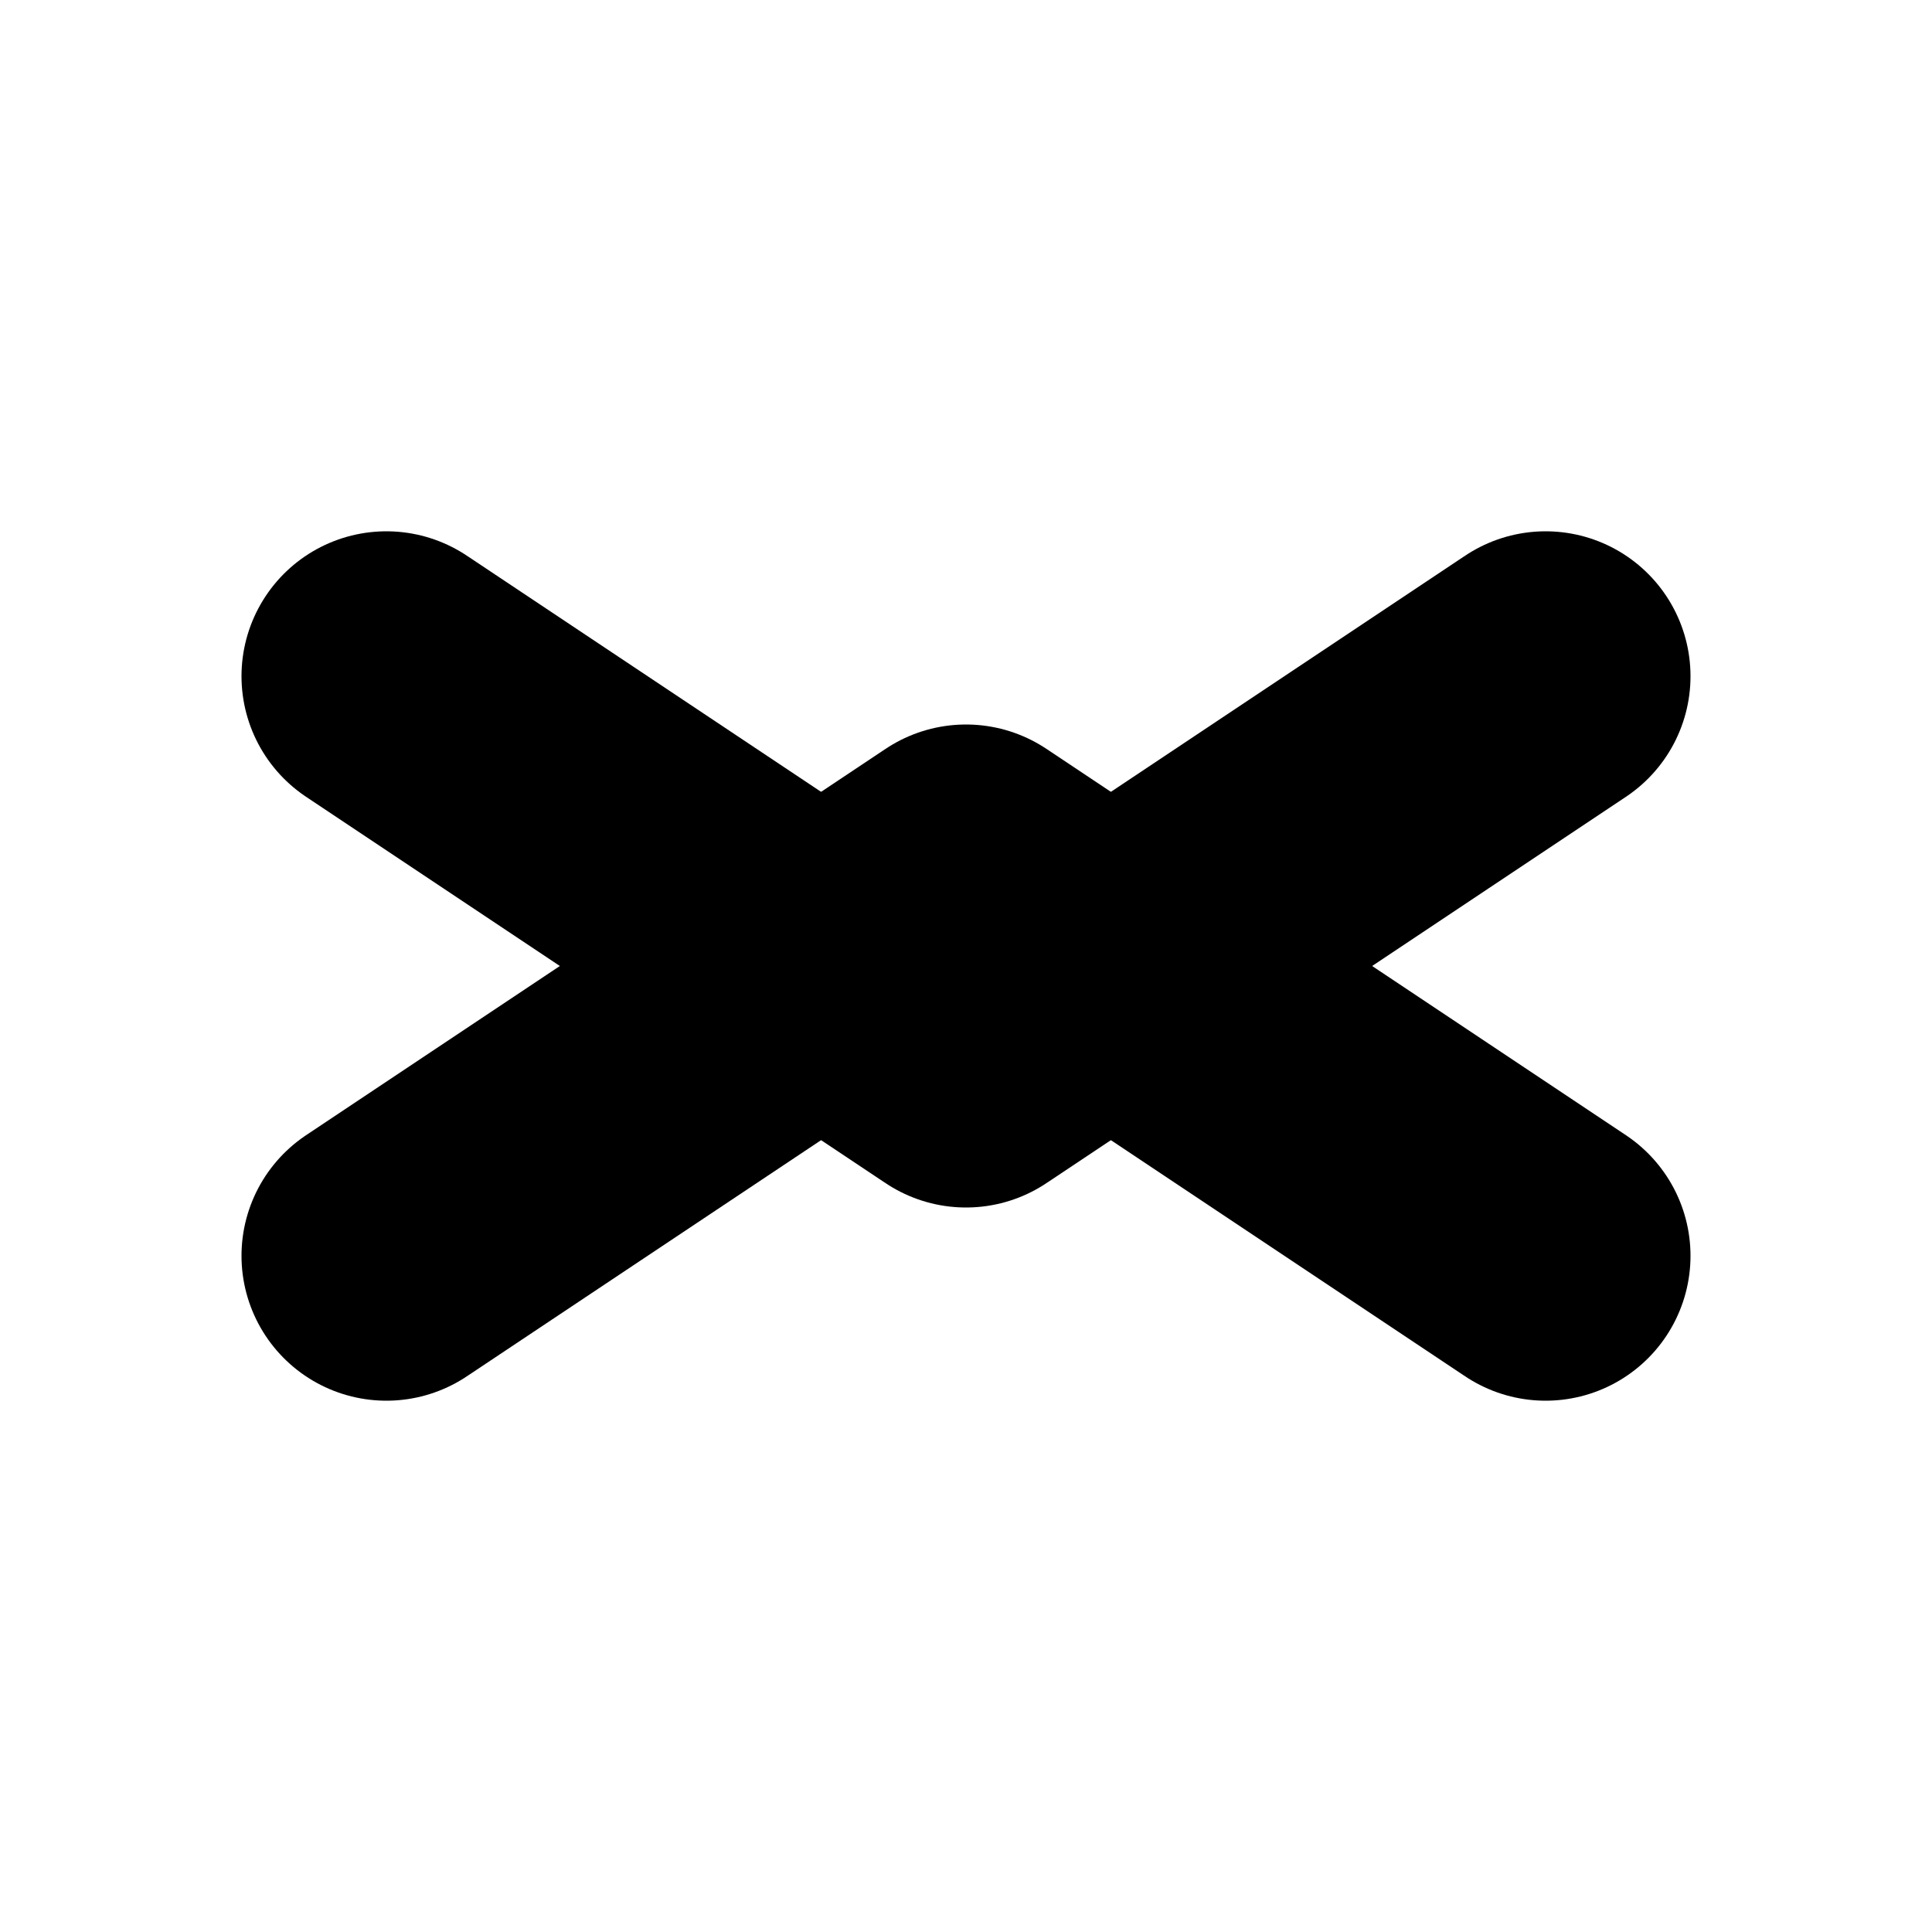
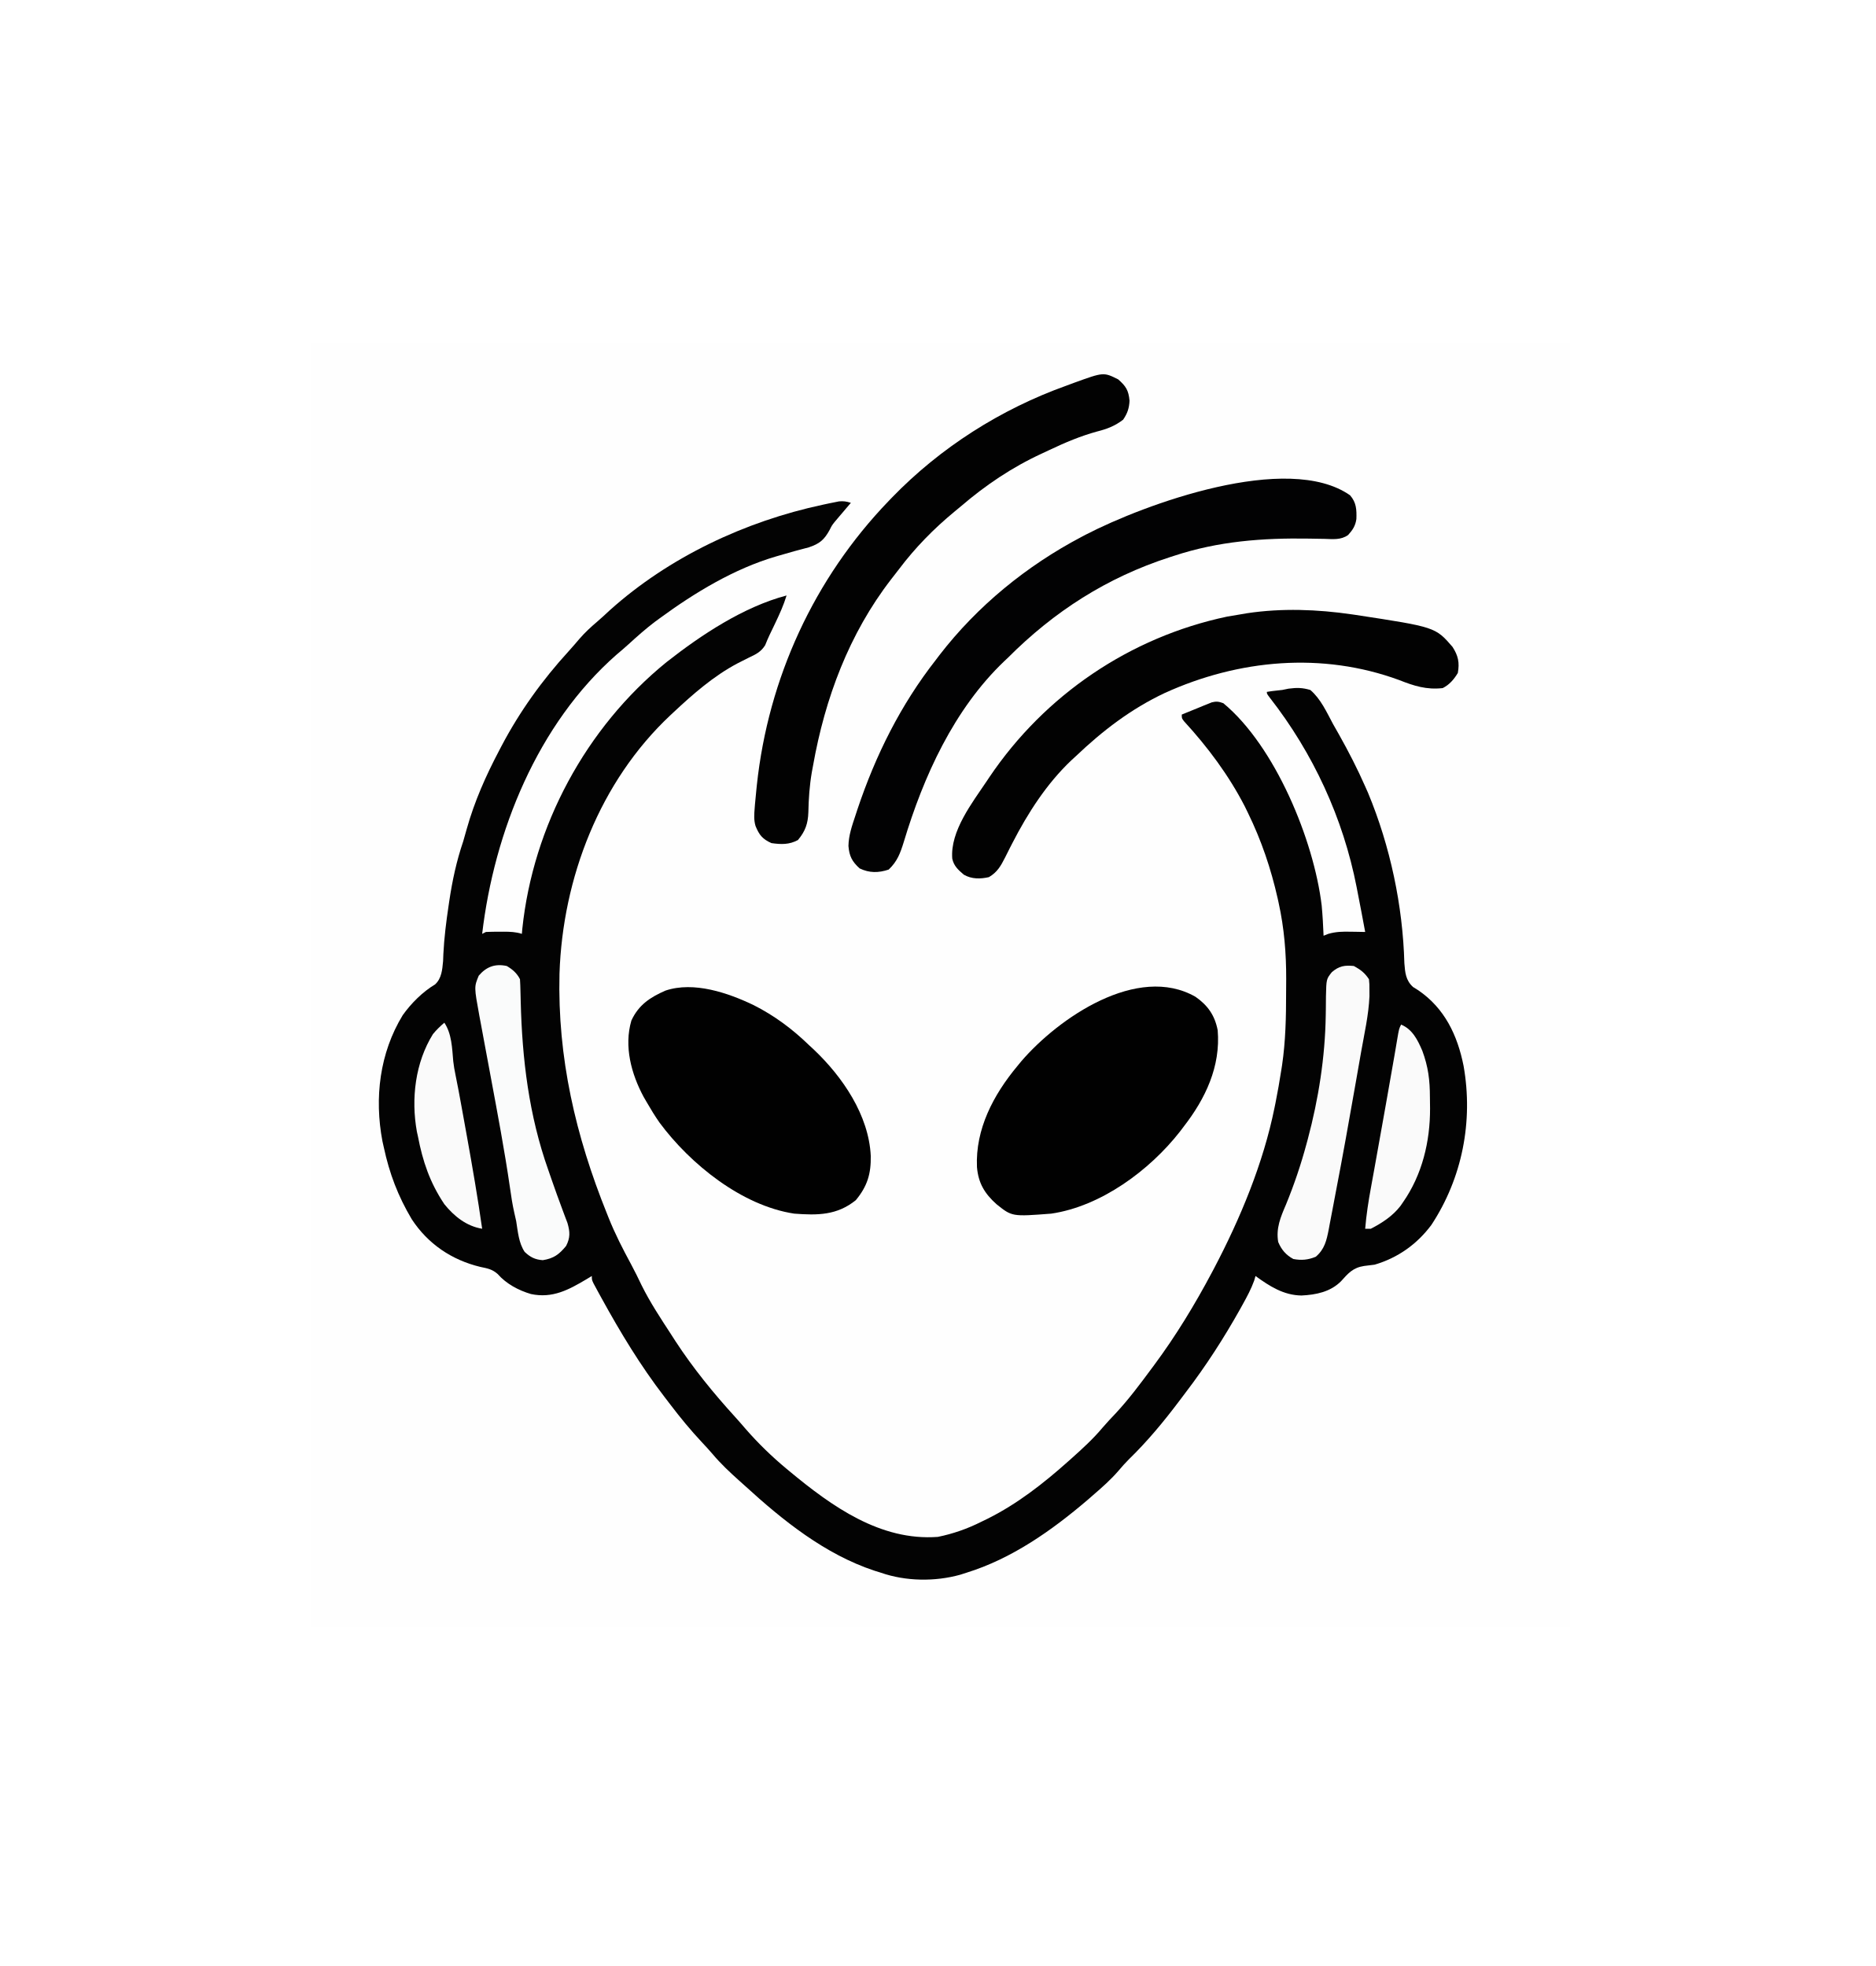
- <svg xmlns="http://www.w3.org/2000/svg" width="200" height="200" viewBox="0 0 200 200">
-   <g fill="none" stroke="black" stroke-width="30" stroke-linecap="round" stroke-linejoin="round">
-     <path d="M40 70 L100 110 L160 70" />
-     <path d="M40 130 L100 90 L160 130" />
-   </g>
+ <svg xmlns="http://www.w3.org/2000/svg" version="1.1" width="992" height="1040">
+   <path d="M 164.169 181.283 C 384.013 181.283 603.859 181.283 830.363 181.283 C 830.363 405.463 830.363 629.645 830.363 860.619 C 610.521 860.619 390.675 860.619 164.169 860.619 C 164.169 636.438 164.169 412.257 164.169 181.283 Z" fill="#FEFEFE" style="" />
+   <path d="M0 0 C-0.652 0.762 -1.305 1.524 -1.977 2.309 C-2.86 3.351 -3.742 4.394 -4.625 5.438 C-5.052 5.934 -5.478 6.431 -5.918 6.943 C-6.35 7.456 -6.782 7.968 -7.227 8.496 C-7.687 9.042 -8.147 9.588 -8.621 10.15 C-10.075 12.002 -10.075 12.002 -11.196 14.26 C-14.055 19.516 -16.501 21.628 -22.227 23.531 C-24.685 24.216 -27.152 24.871 -29.625 25.5 C-32.257 26.232 -34.881 26.994 -37.504 27.758 C-38.476 28.037 -38.476 28.037 -39.469 28.323 C-61.574 34.774 -82.535 47.474 -101 61 C-101.87 61.637 -102.74 62.274 -103.637 62.93 C-108.528 66.635 -113.077 70.683 -117.602 74.824 C-119.676 76.706 -121.792 78.513 -123.938 80.312 C-165.71 116.989 -188.619 173.904 -195 228 C-194.34 227.67 -193.68 227.34 -193 227 C-190.53 226.902 -188.094 226.861 -185.625 226.875 C-184.616 226.869 -184.616 226.869 -183.586 226.863 C-180.247 226.87 -177.191 226.969 -174 228 C-173.925 227.135 -173.85 226.27 -173.773 225.379 C-168.092 170.956 -140.096 118.84 -97.516 84.273 C-79.157 69.848 -56.805 55.027 -34 49 C-35.549 54.071 -37.654 58.732 -39.938 63.5 C-40.285 64.233 -40.632 64.967 -40.99 65.723 C-41.673 67.16 -42.363 68.593 -43.062 70.023 C-43.881 71.749 -44.609 73.517 -45.32 75.289 C-47.522 78.842 -50.271 80.164 -53.938 81.875 C-55.297 82.555 -56.653 83.24 -58.008 83.93 C-58.682 84.272 -59.357 84.615 -60.052 84.968 C-72.648 91.641 -83.659 101.304 -94 111 C-94.749 111.698 -94.749 111.698 -95.512 112.409 C-132.792 147.427 -152.425 198.444 -154.101 249.037 C-155.203 293.549 -145.574 334.884 -129 376 C-128.559 377.108 -128.559 377.108 -128.109 378.239 C-124.705 386.759 -120.569 394.794 -116.211 402.852 C-114.258 406.476 -112.463 410.16 -110.688 413.875 C-106.163 423.008 -100.554 431.468 -95 440 C-94.267 441.14 -93.534 442.281 -92.801 443.422 C-83.479 457.716 -72.6 471.07 -61.113 483.668 C-59.226 485.75 -57.389 487.865 -55.562 490 C-48.956 497.57 -41.729 504.584 -34 511 C-33.483 511.43 -32.967 511.861 -32.435 512.304 C-10.125 530.799 15.601 549.281 46 547 C54.046 545.364 61.68 542.695 69 539 C70.073 538.481 71.145 537.961 72.25 537.426 C87.992 529.582 101.925 518.681 115 507 C115.561 506.501 116.122 506.002 116.7 505.487 C122.508 500.293 128.217 495.085 133.219 489.09 C135.432 486.493 137.782 484.043 140.125 481.562 C146.998 474.163 153.001 466.112 159 458 C159.447 457.399 159.895 456.799 160.355 456.18 C171.89 440.634 181.934 424.091 191 407 C191.345 406.35 191.69 405.701 192.045 405.031 C205.973 378.532 218.117 349.358 224.062 319.938 C224.225 319.144 224.388 318.351 224.556 317.534 C225.738 311.628 226.765 305.702 227.688 299.75 C227.866 298.619 227.866 298.619 228.049 297.465 C229.927 284.712 230.187 271.859 230.185 258.994 C230.187 256.634 230.206 254.274 230.225 251.914 C230.275 238.349 229.173 224.963 226.25 211.688 C225.996 210.522 225.996 210.522 225.737 209.332 C222.17 193.49 217.126 178.593 210 164 C209.457 162.885 208.915 161.77 208.355 160.621 C199.853 144.092 188.744 129.224 176.215 115.559 C175 114 175 114 175 112 C177.909 110.794 180.828 109.614 183.75 108.438 C184.575 108.095 185.4 107.753 186.25 107.4 C187.049 107.081 187.848 106.762 188.672 106.434 C189.405 106.135 190.138 105.837 190.894 105.529 C193.348 104.913 194.646 105.125 197 106 C224.421 128.717 244.864 178.483 249 213 C249.491 218.327 249.794 223.655 250 229 C251.226 228.509 251.226 228.509 252.477 228.008 C256.593 226.83 260.13 226.775 264.375 226.875 C265.111 226.884 265.847 226.893 266.605 226.902 C268.404 226.926 270.202 226.962 272 227 C270.717 219.99 269.374 212.993 268 206 C267.829 205.108 267.657 204.216 267.481 203.297 C260.353 166.753 244.456 132.382 221.547 103.055 C220 101 220 101 220 100 C221.749 99.714 223.505 99.458 225.27 99.293 C228.135 99.028 228.135 99.028 231.449 98.301 C235.823 97.739 238.759 97.726 243 99 C248.491 103.687 251.641 110.745 255 117 C256.075 118.904 257.153 120.807 258.234 122.707 C263.25 131.631 267.873 140.629 272 150 C272.77 151.738 272.77 151.738 273.555 153.512 C285.244 181.629 291.913 213.114 292.727 243.547 C293.126 248.591 293.463 252.597 297.32 256.117 C298.246 256.697 299.171 257.277 300.125 257.875 C314.03 267.382 320.821 281.623 324.055 297.902 C329.226 327.231 323.32 357.22 307 382 C299.41 392.186 289.242 399.416 277 403 C275.148 403.247 273.294 403.476 271.438 403.688 C265.553 404.59 263.064 407.492 259.195 411.805 C253.581 417.419 245.984 418.943 238.312 419.312 C228.86 419.186 221.452 414.4 214 409 C213.768 409.804 213.536 410.609 213.297 411.438 C211.679 415.882 209.54 419.87 207.25 424 C206.77 424.866 206.291 425.733 205.797 426.626 C197.276 441.817 187.841 456.478 177.275 470.328 C176.013 471.982 174.766 473.646 173.52 475.312 C165.372 486.135 156.732 496.546 147.008 505.992 C145.08 507.92 143.319 509.916 141.562 512 C137.438 516.786 132.777 520.878 128 525 C126.675 526.156 126.675 526.156 125.324 527.336 C106.306 543.592 85.106 558.565 61 566 C59.43 566.505 59.43 566.505 57.828 567.02 C44.467 570.733 29.101 570.529 16 566 C14.831 565.633 13.662 565.265 12.457 564.887 C-13.672 556.239 -35.975 538.316 -56 520 C-57.015 519.089 -58.031 518.179 -59.047 517.27 C-64.035 512.785 -68.86 508.288 -73.176 503.137 C-75.005 500.994 -76.913 498.937 -78.841 496.882 C-84.778 490.531 -90.239 483.902 -95.496 476.979 C-96.533 475.615 -97.575 474.253 -98.621 472.896 C-111.284 456.423 -121.879 438.883 -131.875 420.688 C-132.393 419.744 -132.912 418.801 -133.446 417.829 C-133.915 416.961 -134.384 416.093 -134.867 415.199 C-135.488 414.052 -135.488 414.052 -136.121 412.882 C-137 411 -137 411 -137 409 C-137.918 409.554 -138.836 410.109 -139.781 410.68 C-149.217 416.289 -157.783 420.959 -169.188 418.535 C-175.817 416.59 -182.227 413.152 -186.828 407.922 C-189.712 405.37 -192.189 404.986 -195.938 404.188 C-211.081 400.556 -223.727 392.012 -232.281 378.898 C-239.503 366.719 -244.025 354.854 -247 341 C-247.369 339.356 -247.369 339.356 -247.746 337.68 C-252.088 314.741 -249.202 290.992 -237 271 C-232.566 264.76 -226.485 258.678 -219.887 254.738 C-216.423 251.547 -216.088 246.943 -215.665 242.412 C-215.616 241.161 -215.566 239.91 -215.516 238.621 C-215.089 230.02 -214.021 221.576 -212.75 213.062 C-212.641 212.319 -212.531 211.576 -212.418 210.81 C-210.788 199.853 -208.575 189.5 -205 179 C-204.374 176.858 -203.775 174.71 -203.177 172.561 C-199.067 157.932 -193.067 144.418 -186 131 C-185.624 130.279 -185.247 129.558 -184.859 128.815 C-175.17 110.381 -163.205 93.751 -149.156 78.379 C-147.204 76.225 -145.317 74.03 -143.438 71.812 C-140.561 68.514 -137.476 65.652 -134.137 62.828 C-131.863 60.883 -129.689 58.851 -127.5 56.812 C-96.175 28.687 -55.836 9.741 -14.875 1 C-13.849 0.78 -12.823 0.56 -11.766 0.333 C-10.81 0.141 -9.853 -0.052 -8.867 -0.25 C-8.023 -0.42 -7.178 -0.59 -6.308 -0.766 C-3.917 -1.008 -2.273 -0.733 0 0 Z " fill="#030303" transform="translate(450,266)" />
+   <path d="M0 0 C6.485 4.534 10.173 9.832 11.691 17.676 C13.297 36.833 5.214 53.854 -6.309 68.676 C-6.974 69.555 -7.639 70.434 -8.324 71.34 C-24.331 91.78 -50.005 110.803 -76.309 114.676 C-97.075 116.279 -97.075 116.279 -105.309 109.676 C-111.622 104.014 -114.89 98.506 -115.621 90.07 C-116.507 69.945 -106.905 51.83 -94.309 36.676 C-93.611 35.826 -92.914 34.977 -92.195 34.102 C-72.562 11.238 -30.709 -17.615 0 0 Z " fill="#010101" transform="translate(632.3086,527.3242)" />
+   <path d="M0 0 C11.003 5.554 20.614 12.719 29.438 21.305 C30.244 22.05 31.051 22.795 31.883 23.562 C47.111 38.027 60.92 58.244 61.958 79.763 C62.136 89.27 60.131 95.833 54.062 103.18 C44.096 111.248 33.774 111.242 21.438 110.305 C-6.245 106.092 -33.484 84.144 -49.758 62.16 C-52.214 58.642 -54.423 55.024 -56.562 51.305 C-57.079 50.415 -57.596 49.526 -58.129 48.609 C-64.688 36.431 -68.651 21.831 -64.645 8.176 C-60.835 -0.098 -54.737 -4.14 -46.562 -7.695 C-31.602 -12.682 -13.54 -6.493 0 0 Z " fill="#010101" transform="translate(398.5625,531.6953)" />
+   <path d="M0 0 C3.376 3.842 3.509 7.64 3.355 12.559 C2.829 16.177 1.421 18.31 -1 21 C-4.825 23.75 -9.098 23.183 -13.594 23.055 C-15.351 23.026 -17.108 22.998 -18.865 22.971 C-19.785 22.955 -20.705 22.938 -21.653 22.921 C-46.124 22.526 -69.611 24.275 -93 32 C-93.798 32.257 -94.596 32.513 -95.418 32.777 C-128.533 43.493 -156.465 61.384 -181 86 C-181.611 86.576 -182.222 87.152 -182.852 87.746 C-209.471 113.134 -225.596 148.715 -236.016 183.379 C-237.851 189.316 -239.446 193.68 -244 198 C-249.401 199.8 -254.217 199.858 -259.375 197.375 C-263.361 193.769 -264.848 190.888 -265.281 185.516 C-265.187 179.889 -263.386 174.798 -261.625 169.5 C-261.268 168.411 -260.912 167.323 -260.545 166.201 C-250.948 137.536 -237.675 110.825 -219 87 C-218.402 86.209 -217.804 85.417 -217.188 84.602 C-197.088 58.524 -171.075 37.319 -142 22 C-141.266 21.613 -140.533 21.227 -139.777 20.829 C-108.855 4.798 -33.063 -23.127 0 0 Z " fill="#020203" transform="translate(714,262)" />
+   <path d="M0 0 C4.093 3.606 5.477 5.754 6 11.25 C5.82 15.225 4.897 17.981 2.625 21.312 C-1.711 24.658 -5.889 26.242 -11.125 27.562 C-19.9 29.969 -27.995 33.385 -36.204 37.282 C-37.61 37.949 -39.019 38.61 -40.433 39.261 C-56.131 46.499 -70.283 56.041 -83.375 67.312 C-84.441 68.197 -85.509 69.08 -86.578 69.961 C-97.688 79.15 -107.311 88.979 -115.993 100.49 C-117.33 102.253 -118.692 103.994 -120.059 105.734 C-142.337 134.537 -155.066 168.747 -161.375 204.312 C-161.59 205.471 -161.806 206.63 -162.027 207.824 C-163.242 214.889 -163.716 221.888 -163.858 229.047 C-164.061 234.966 -165.484 239.067 -169.375 243.688 C-173.972 246.177 -178.264 246.041 -183.375 245.312 C-188.097 243.205 -189.878 241.002 -191.8 236.246 C-192.756 233.032 -192.509 230.135 -192.25 226.812 C-192.194 226.089 -192.137 225.365 -192.079 224.62 C-191.873 222.18 -191.63 219.747 -191.375 217.312 C-191.284 216.429 -191.194 215.546 -191.101 214.635 C-185.07 158.136 -160.841 105.303 -121.375 64.312 C-120.824 63.74 -120.273 63.167 -119.706 62.577 C-94.073 36.085 -62.083 15.733 -27.375 3.312 C-25.993 2.8 -24.612 2.287 -23.23 1.773 C-7.712 -3.856 -7.712 -3.856 0 0 Z " fill="#020202" transform="translate(591.375,200.6875)" />
+   <path d="M0 0 C0.995 0.145 0.995 0.145 2.01 0.292 C44.118 6.724 44.118 6.724 53.188 17.188 C56.197 21.858 56.984 25.469 56 31 C53.97 34.379 51.552 37.224 48 39 C39.459 39.968 32.853 37.858 25 34.75 C-15.765 19.76 -59.875 23.822 -98.984 41.582 C-116.842 50.014 -131.76 61.445 -146 75 C-147.135 76.038 -147.135 76.038 -148.293 77.098 C-161.401 89.489 -171.398 105.063 -179.598 121.02 C-180.261 122.306 -180.261 122.306 -180.937 123.618 C-181.792 125.291 -182.635 126.97 -183.464 128.656 C-185.706 133.084 -187.583 136.411 -192 139 C-196.558 140.035 -201.115 140.081 -205.234 137.719 C-208.178 135.238 -210.556 133.093 -211.379 129.215 C-212.555 114.627 -200.754 99.57 -193 88 C-192.601 87.401 -192.201 86.802 -191.79 86.185 C-162.471 42.633 -117.385 12.046 -66.062 1.188 C-63.712 0.77 -61.358 0.374 -59 0 C-57.804 -0.204 -56.608 -0.407 -55.375 -0.617 C-37.075 -3.355 -18.27 -2.665 0 0 Z " fill="#020202" transform="translate(715,325)" />
+   <path d="M0 0 C3.658 2.04 5.669 3.504 8 7 C8.266 9.68 8.266 9.68 8.25 12.875 C8.258 14.418 8.258 14.418 8.266 15.992 C7.849 25.903 5.541 35.859 3.828 45.613 C3.625 46.774 3.422 47.935 3.213 49.131 C2.561 52.858 1.906 56.585 1.25 60.312 C1.026 61.586 0.802 62.86 0.572 64.173 C-2.622 82.342 -5.845 100.503 -9.349 118.616 C-10.033 122.173 -10.7 125.733 -11.367 129.293 C-11.806 131.591 -12.247 133.889 -12.688 136.188 C-12.878 137.217 -13.069 138.246 -13.265 139.307 C-14.406 145.144 -15.426 149.805 -20.125 153.812 C-24.167 155.482 -27.693 155.819 -32 155 C-35.868 152.935 -38.329 150.03 -40 146 C-41.25 138.73 -38.699 132.759 -35.875 126.188 C-31.544 115.611 -27.964 105.034 -25 94 C-24.779 93.184 -24.557 92.368 -24.329 91.528 C-18.67 70.316 -15.195 48.222 -14.859 26.254 C-14.84 25.15 -14.821 24.046 -14.801 22.908 C-14.767 20.651 -14.749 18.393 -14.746 16.135 C-14.54 6.928 -14.54 6.928 -11.641 3.277 C-7.844 0.003 -4.912 -0.482 0 0 Z " fill="#FAFAFA" transform="translate(716,511)" />
+   <path d="M0 0 C3.018 1.756 5.415 3.829 7 7 C7.131 8.992 7.203 10.988 7.246 12.984 C7.277 14.218 7.308 15.452 7.341 16.723 C7.356 17.379 7.371 18.035 7.387 18.711 C8.144 49.29 11.71 79.015 22 108 C22.512 109.479 23.024 110.958 23.535 112.438 C25.459 117.968 27.422 123.482 29.488 128.961 C30.175 130.806 30.175 130.806 30.875 132.688 C31.285 133.764 31.695 134.84 32.117 135.949 C33.477 140.647 33.645 143.759 31.375 148.125 C27.678 152.601 24.856 154.705 19.062 155.625 C15.014 155.346 12.39 154.026 9.469 151.23 C6.305 146.426 5.905 140.574 5 135 C4.676 133.524 4.344 132.05 4.004 130.578 C3.025 126.26 2.356 121.946 1.75 117.562 C-1.125 97.666 -4.888 77.886 -8.562 58.125 C-8.761 57.055 -8.96 55.984 -9.164 54.881 C-10.006 50.343 -10.849 45.804 -11.701 41.268 C-12.413 37.471 -13.113 33.673 -13.812 29.875 C-14.032 28.719 -14.251 27.563 -14.477 26.372 C-17.269 11.071 -17.269 11.071 -14.812 5.125 C-10.778 0.395 -6.179 -1.328 0 0 Z " fill="#FAFBFB" transform="translate(268,511)" />
+   <path d="M0 0 C3.942 5.913 4.098 13.418 4.707 20.365 C4.981 22.833 5.396 25.197 5.905 27.625 C7.021 33.07 8.033 38.531 9.023 44 C9.21 45.027 9.396 46.054 9.588 47.112 C10.186 50.407 10.781 53.704 11.375 57 C11.577 58.117 11.778 59.234 11.986 60.385 C14.901 76.557 17.687 92.729 20 109 C11.725 107.654 5.188 102.432 0 96 C-7.65 84.573 -11.428 73.416 -14 60 C-14.26 58.827 -14.26 58.827 -14.526 57.63 C-17.667 40.214 -15.398 21.078 -6 6 C-4.115 3.722 -2.253 1.932 0 0 Z " fill="#FAFAFA" transform="translate(235,541)" />
+   <path d="M0 0 C6.008 2.499 8.77 8.121 11.238 13.898 C14.364 22.378 15.214 29.286 15.24 38.35 C15.25 40.334 15.281 42.317 15.312 44.301 C15.383 61.837 11.137 79.474 1 94 C0.562 94.634 0.123 95.268 -0.328 95.922 C-4.452 101.278 -10.033 104.918 -16 108 C-16.99 108 -17.98 108 -19 108 C-18.392 100.637 -17.279 93.449 -15.938 86.188 C-15.489 83.719 -15.041 81.25 -14.594 78.781 C-14.472 78.11 -14.349 77.438 -14.223 76.747 C-12.611 67.887 -11.04 59.02 -9.465 50.154 C-8.94 47.201 -8.414 44.248 -7.888 41.294 C-6.452 33.223 -5.018 25.151 -3.633 17.07 C-3.446 15.981 -3.259 14.891 -3.067 13.769 C-2.743 11.868 -2.421 9.967 -2.103 8.065 C-1.108 2.216 -1.108 2.216 0 0 Z " fill="#FAFAFA" transform="translate(741,542)" />
</svg>
